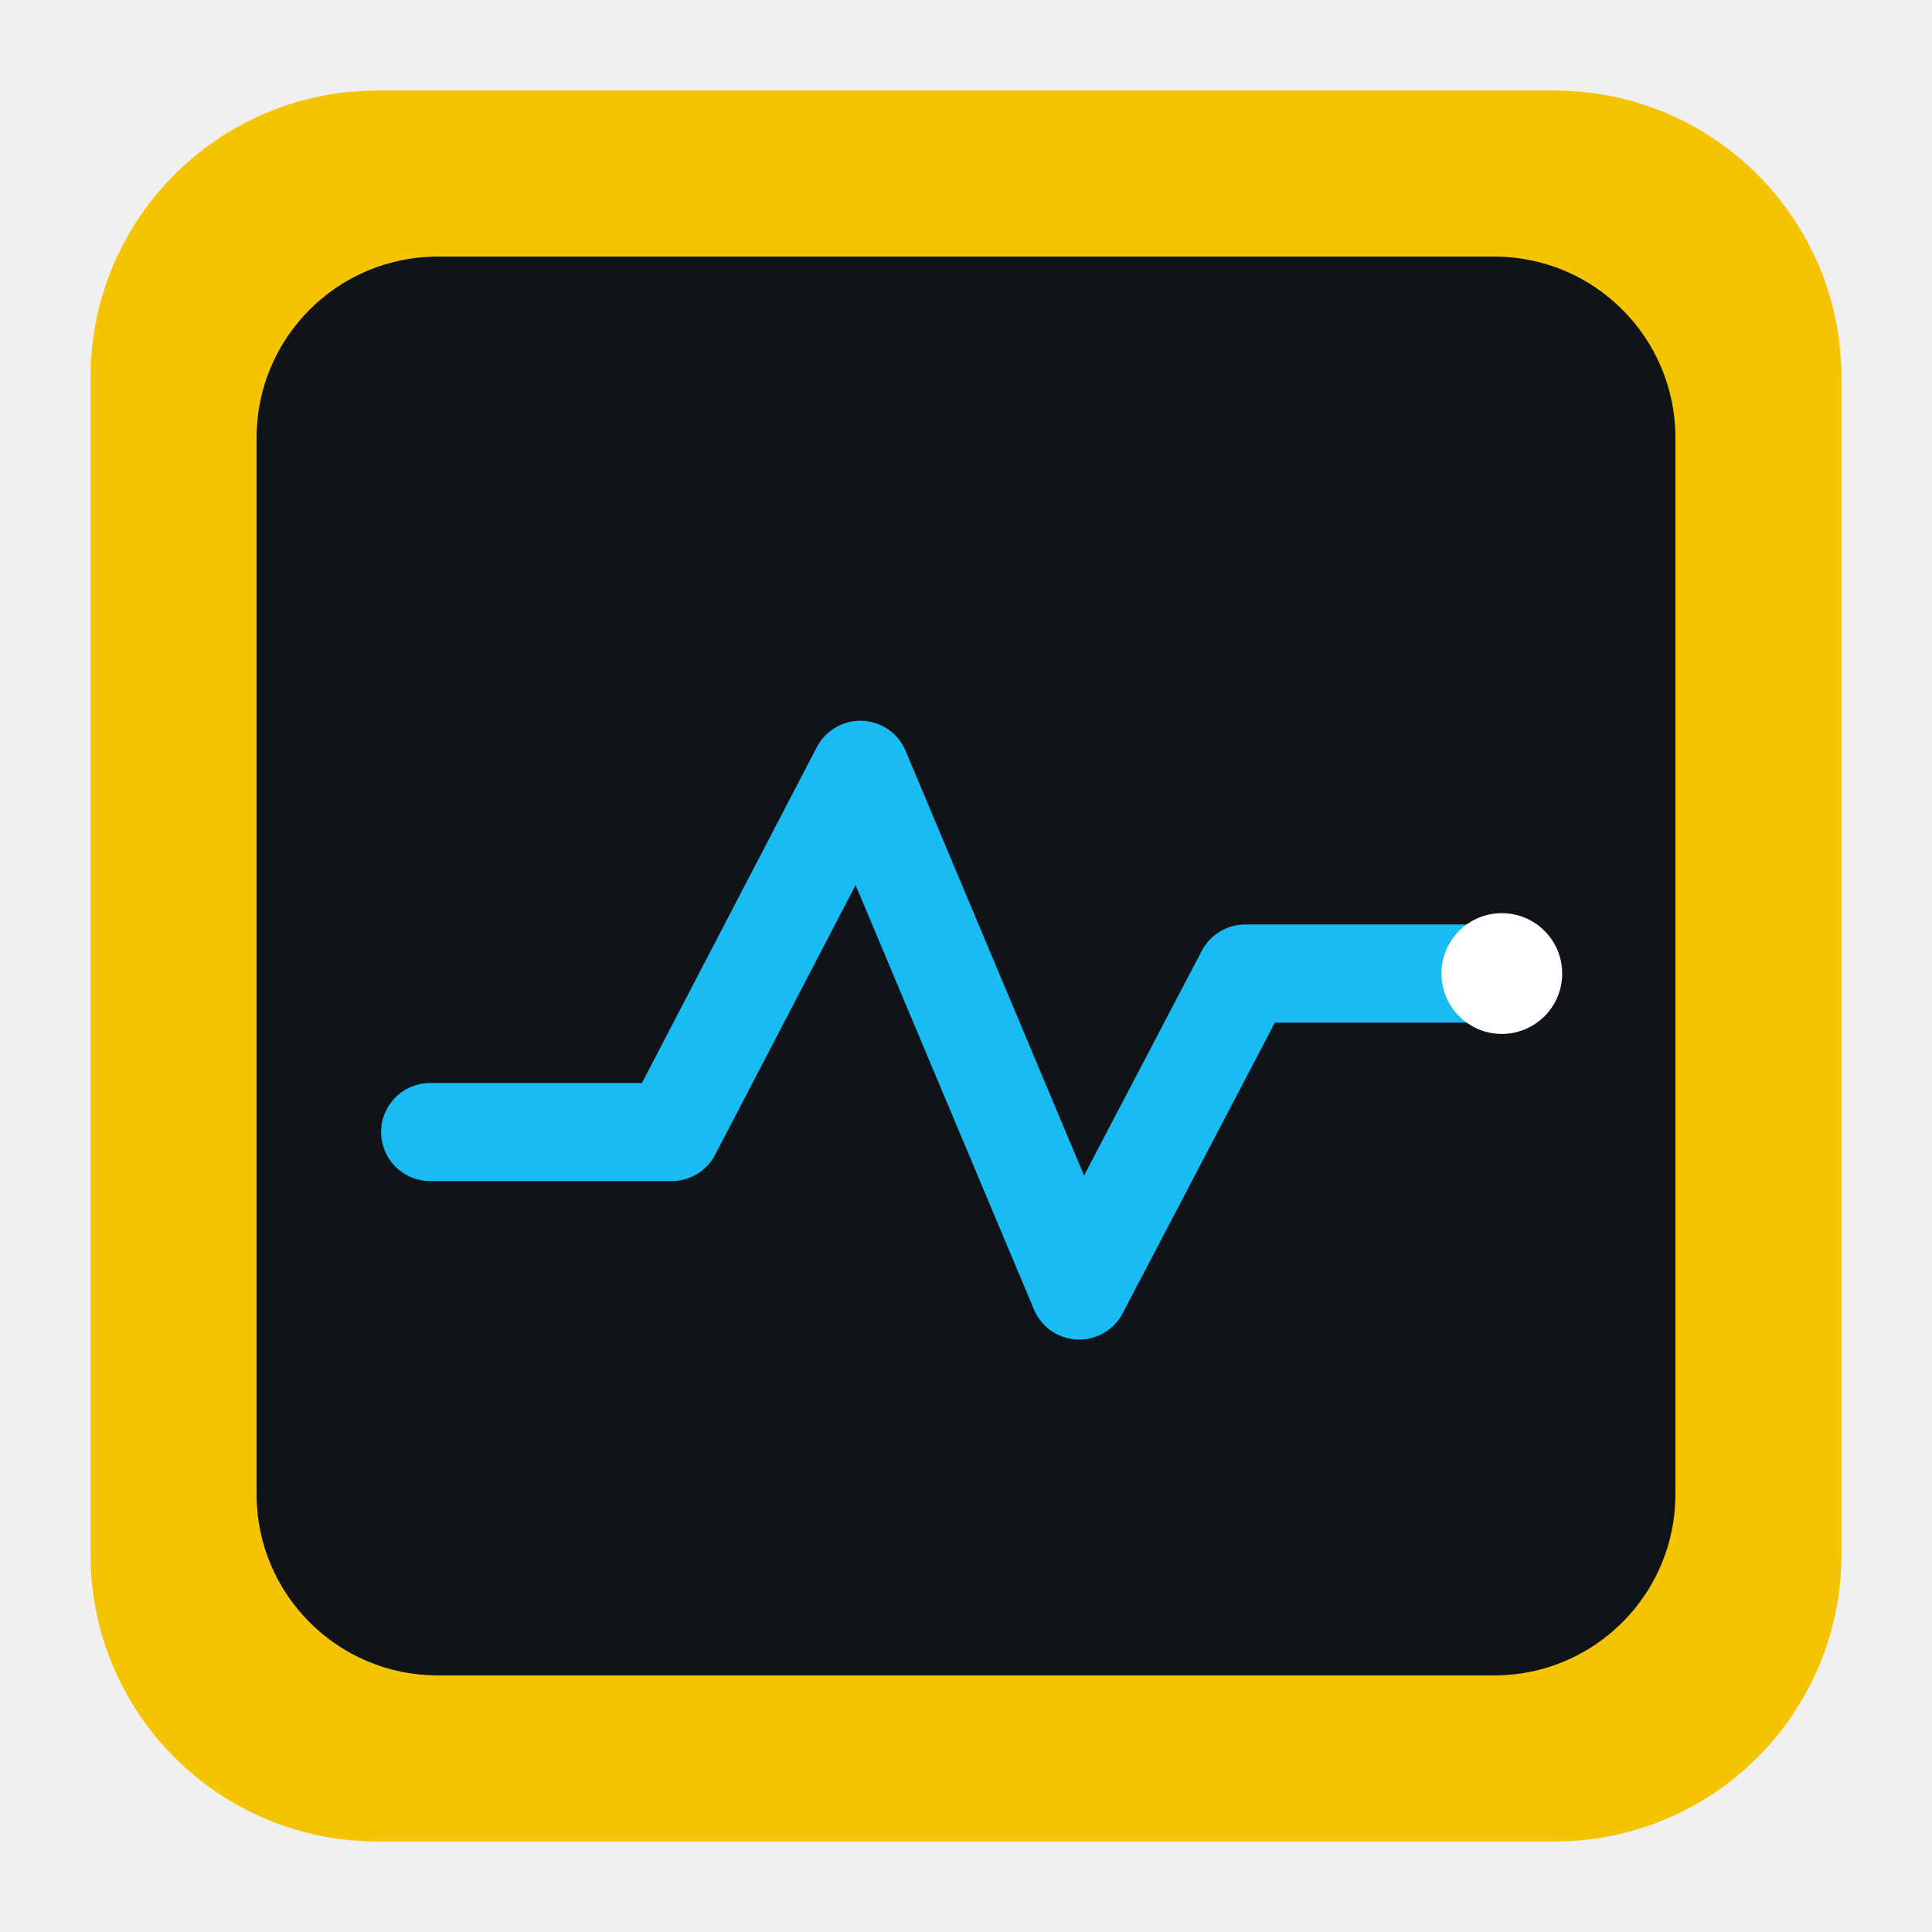
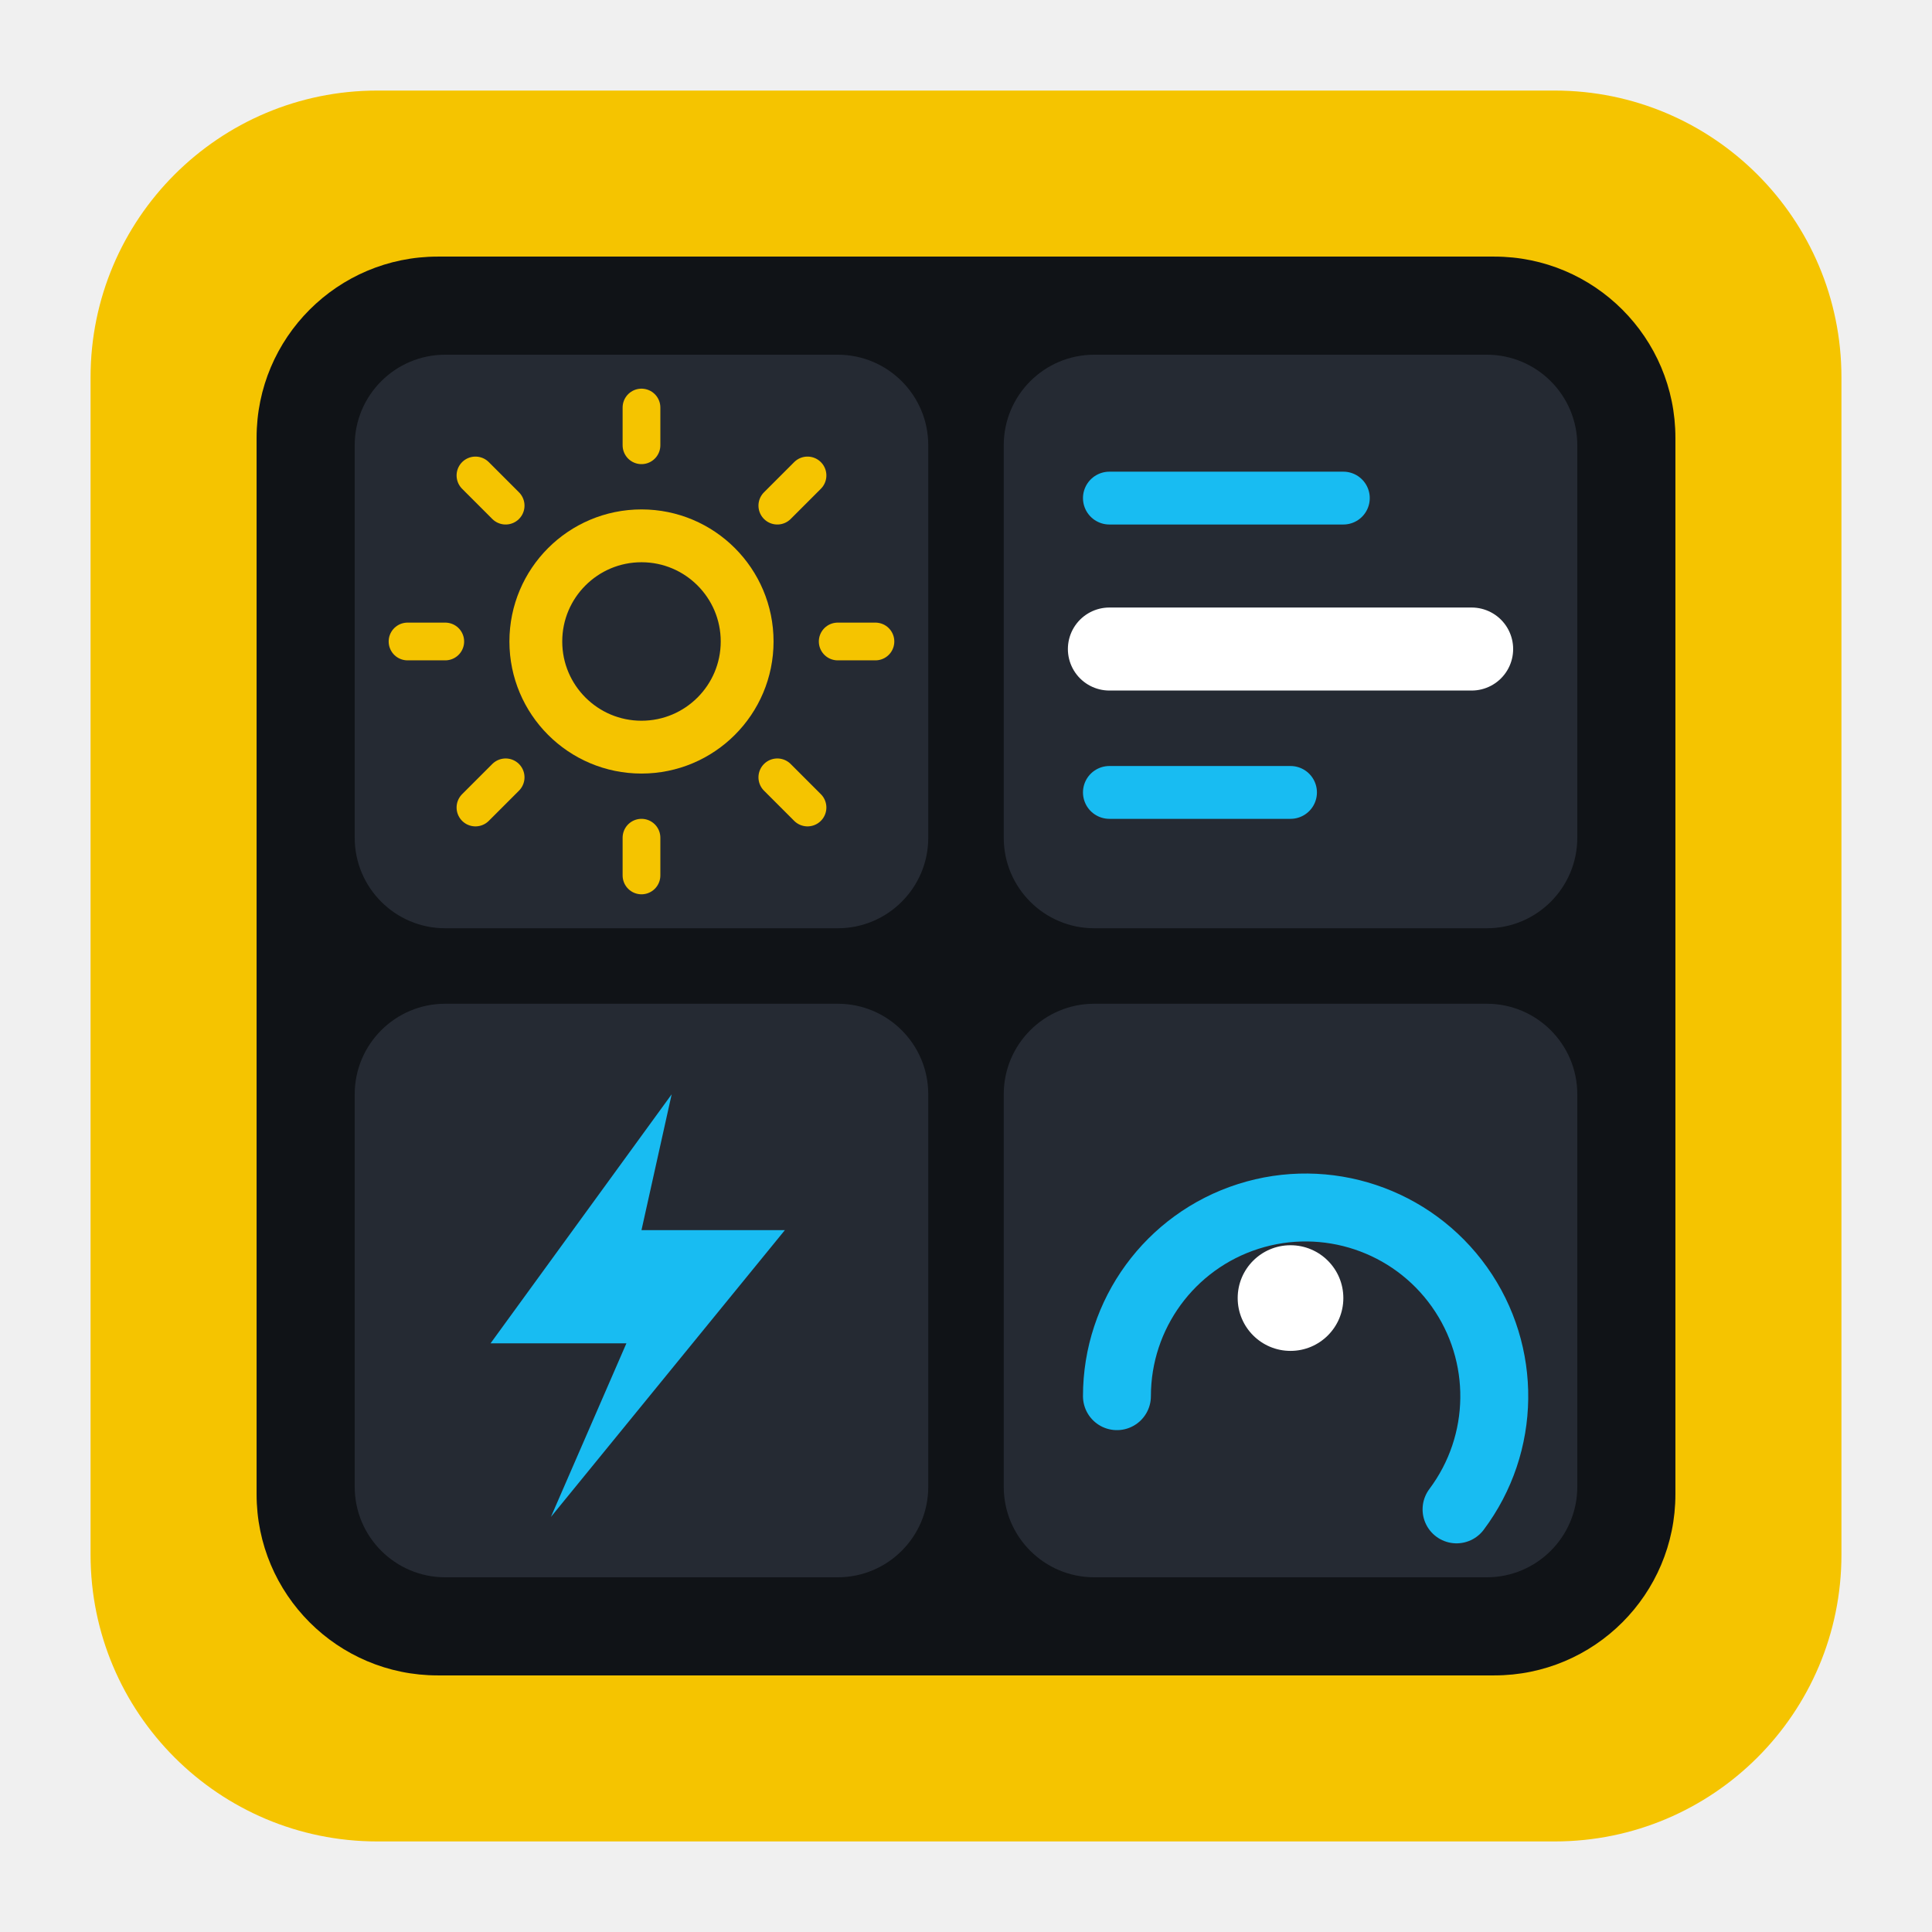
<svg xmlns="http://www.w3.org/2000/svg" viewBox="0 0 256 256">
  <rect x="12" y="12" width="232" height="232" rx="38" fill="#f5c400" />
  <rect x="34" y="34" width="188" height="188" rx="24" fill="#101317" />
-   <path d="M57 150h32l25-48 29 69 22-42h34" fill="none" stroke="#18bcf2" stroke-linecap="round" stroke-linejoin="round" stroke-width="13" />
-   <circle cx="199" cy="129" r="8" fill="#fff" />
+   <rect x="47" y="47" width="76" height="76" rx="12" fill="#252a33" />
+   <rect x="133" y="47" width="76" height="76" rx="12" fill="#252a33" />
+   <rect x="47" y="133" width="76" height="76" rx="12" fill="#252a33" />
+   <rect x="133" y="133" width="76" height="76" rx="12" fill="#252a33" />
+   <circle cx="85" cy="85" r="14" fill="none" stroke="#f5c400" stroke-width="7" />
+   <path d="M85 59v-5m0 62v-5M59 85h-5m62 0h-5M67 67l-4-4m44 44-4-4m0-36 4-4m-44 44 4-4" fill="none" stroke="#f5c400" stroke-linecap="round" stroke-width="5" />
+   <path d="M147 66h31" fill="none" stroke="#18bcf2" stroke-linecap="round" stroke-width="7" />
+   <path d="M147 86h48" fill="none" stroke="#fff" stroke-linecap="round" stroke-width="11" />
+   <path d="M147 105h24" fill="none" stroke="#18bcf2" stroke-linecap="round" stroke-width="7" />
+   <path d="M89 145l-24 33h18l-10 23 31-38H85z" fill="#18bcf2" />
+   <path d="M148 185a25 25 0 1 1 45 15" fill="none" stroke="#18bcf2" stroke-linecap="round" stroke-width="9" />
+   <circle cx="171" cy="172" r="7" fill="#fff" />
</svg>
